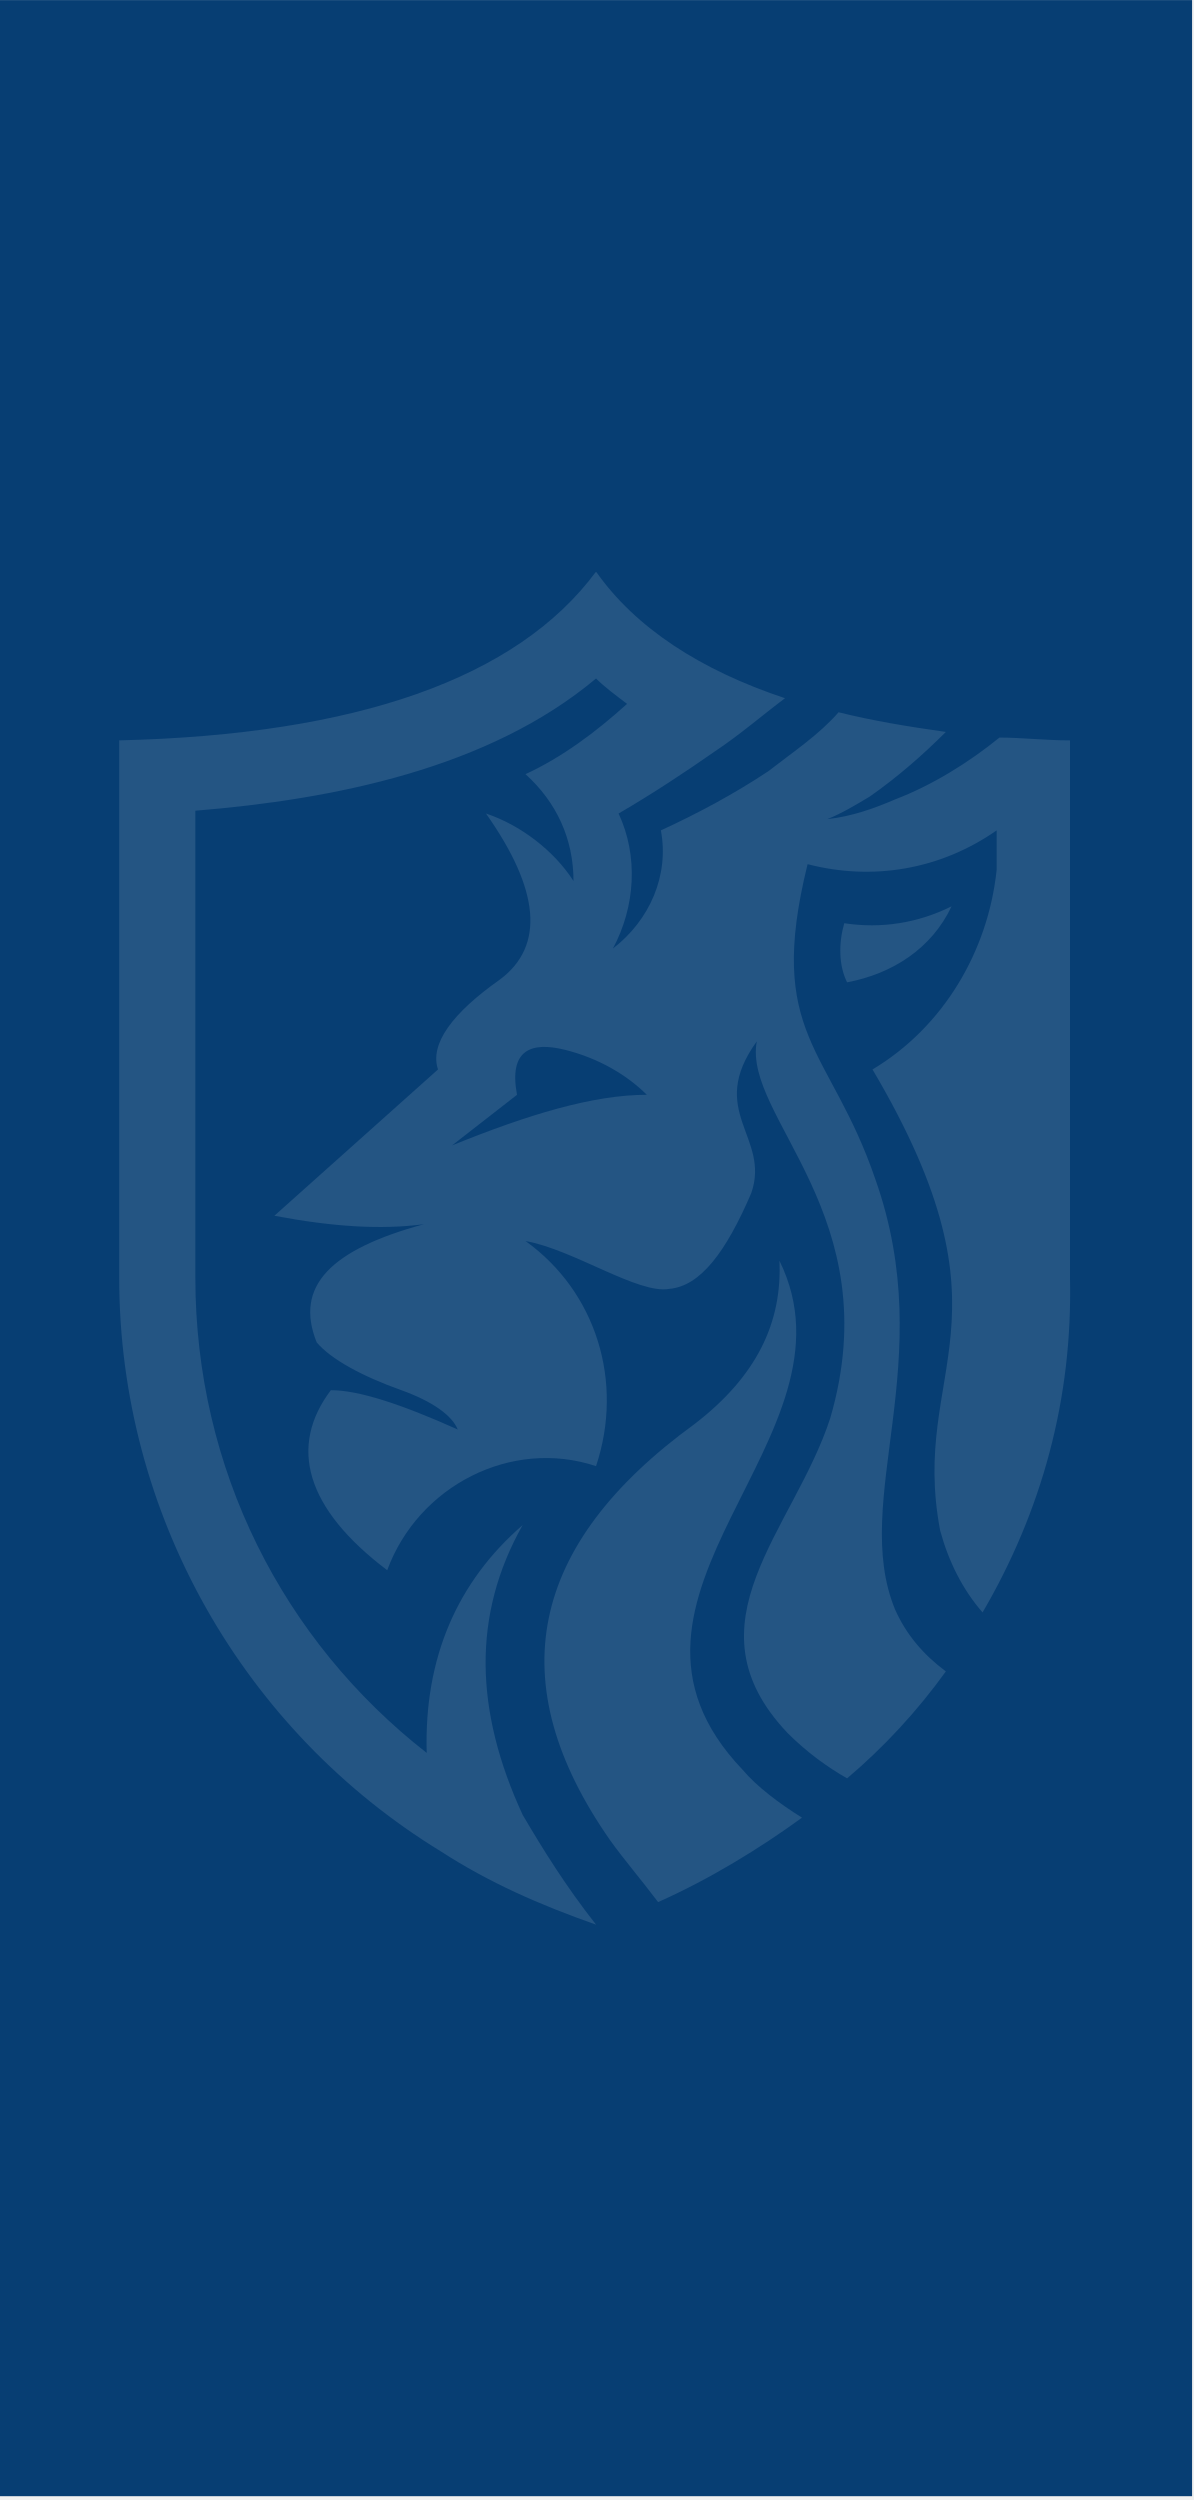
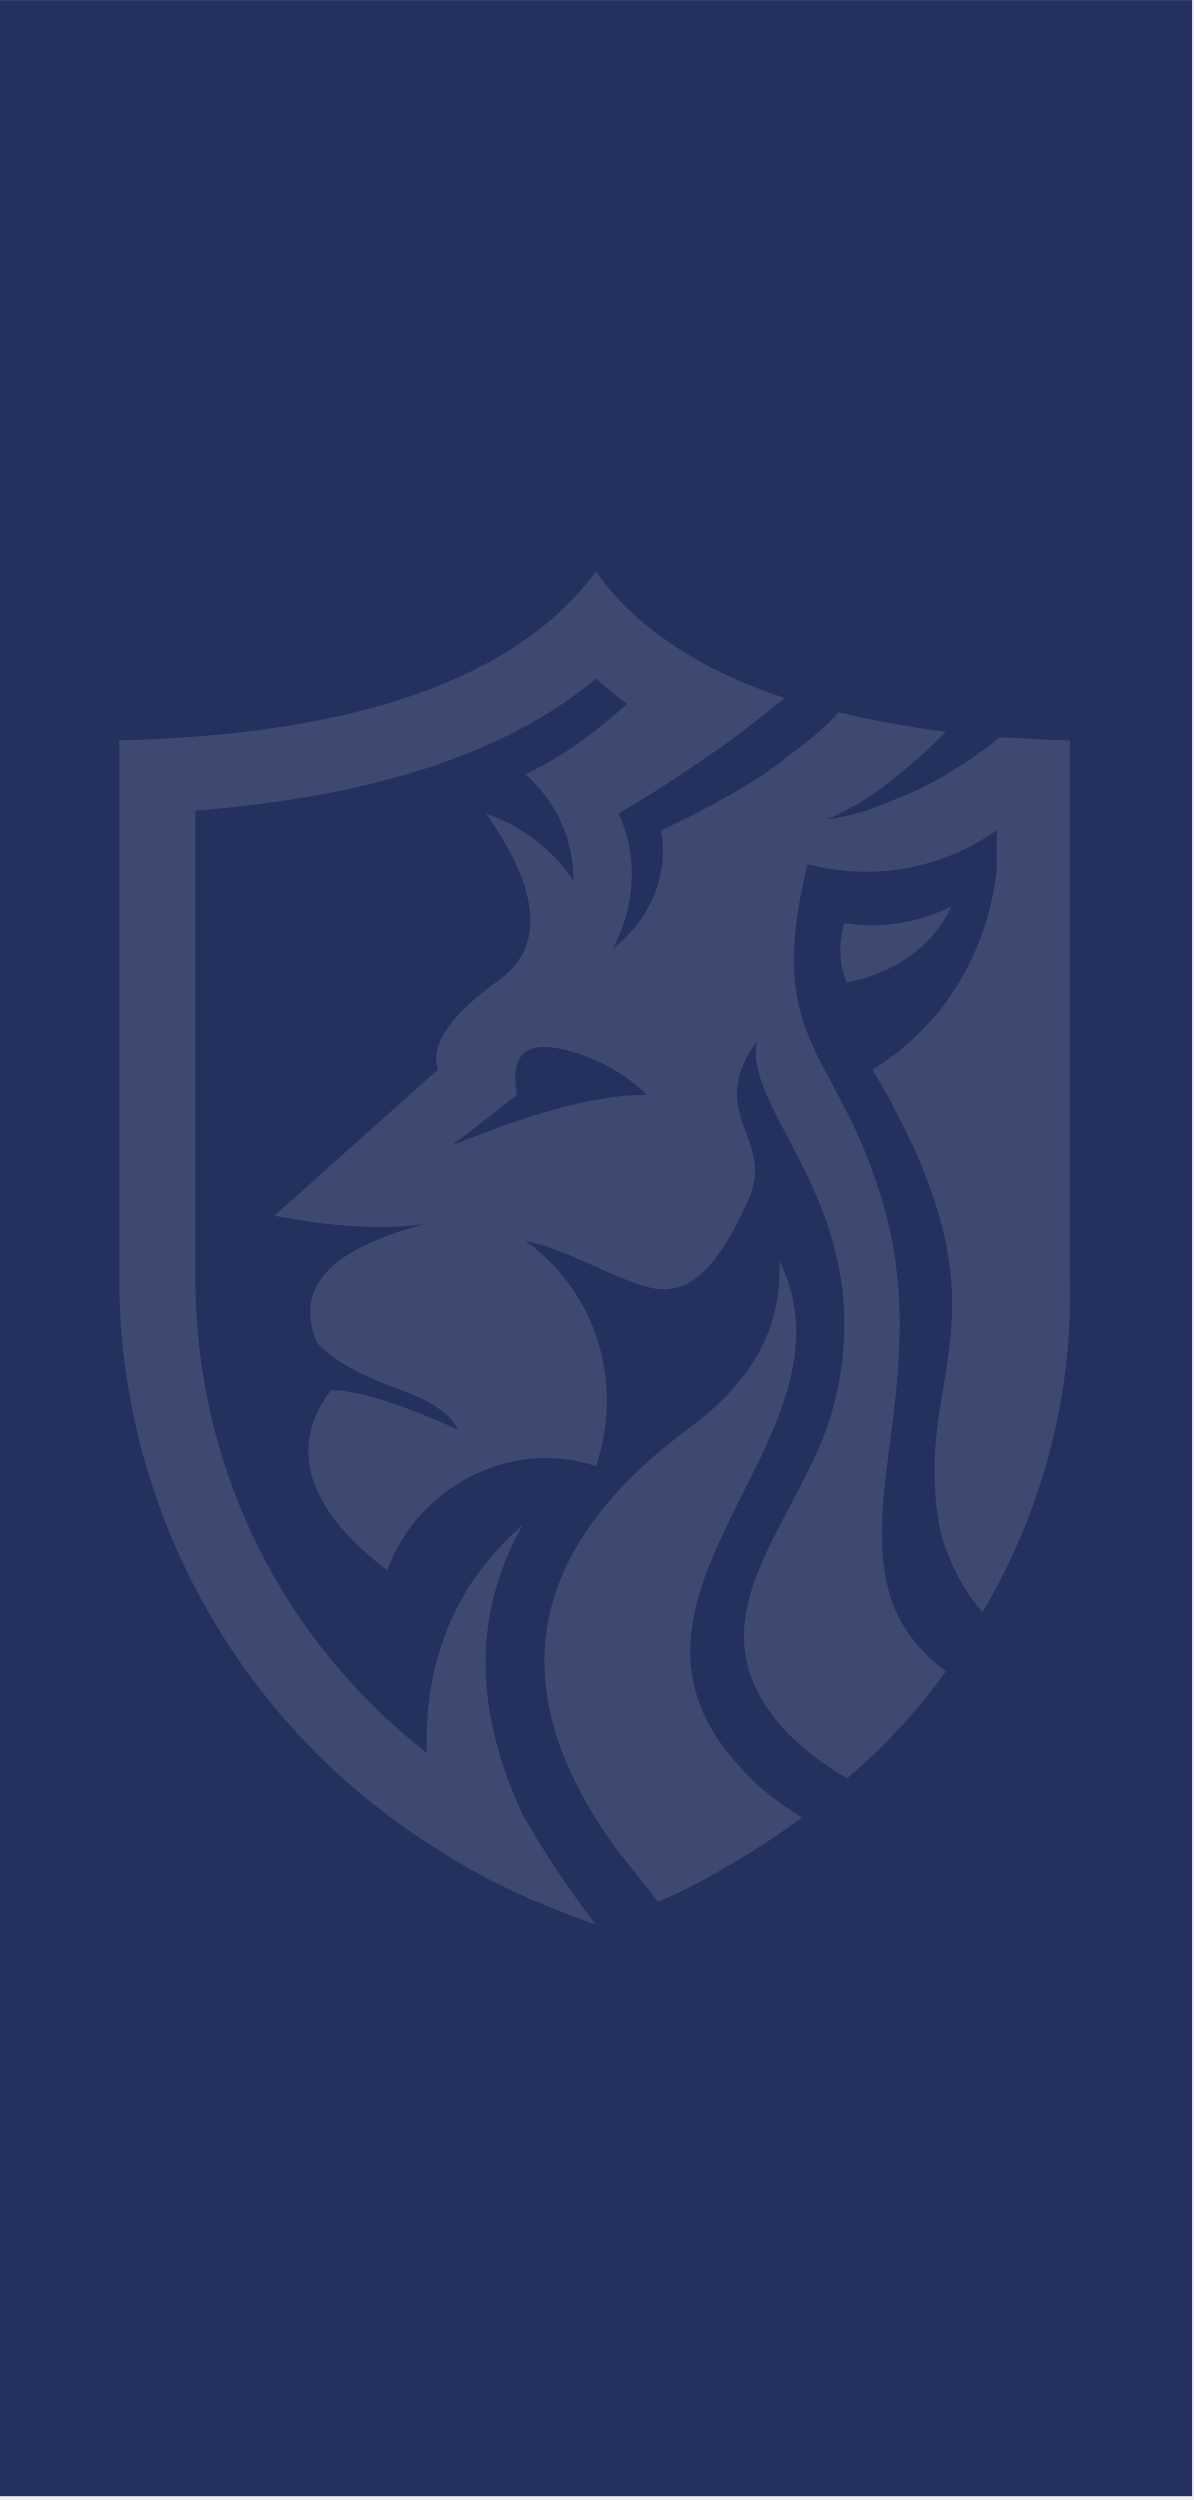
<svg xmlns="http://www.w3.org/2000/svg" width="213" zoomAndPan="magnify" viewBox="0 0 159.75 334.5" height="446" preserveAspectRatio="xMidYMid meet" version="1.0">
  <defs>
-     <filter x="0%" y="0%" width="100%" height="100%" id="2cf322db42">
+     <filter x="0%" y="0%" width="100%" height="100%" id="cc8d85a296">
      <feColorMatrix values="0 0 0 0 1 0 0 0 0 1 0 0 0 0 1 0 0 0 1 0" color-interpolation-filters="sRGB" />
    </filter>
-     <clipPath id="dcb1721906">
+     <clipPath id="92ad8be752">
      <path d="M 0 0.012 L 159.5 0.012 L 159.5 333.988 L 0 333.988 Z M 0 0.012 " clip-rule="nonzero" />
    </clipPath>
-     <mask id="d57b185fe3">
-       <g filter="url(#2cf322db42)">
+     <mask id="a11e7c5343">
+       <g filter="url(#cc8d85a296)">
        <rect x="-15.975" width="191.7" fill="#000000" y="-33.45" height="401.4" fill-opacity="0.12" />
      </g>
    </mask>
-     <clipPath id="dd04cc0904">
+     <clipPath id="620515cf76">
      <path d="M 0.949 0.562 L 128.25 0.562 L 128.25 181.668 L 0.949 181.668 Z M 0.949 0.562 " clip-rule="nonzero" />
    </clipPath>
-     <clipPath id="b2210b7715">
+     <clipPath id="8e610b7431">
      <rect x="0" width="129" y="0" height="182" />
    </clipPath>
  </defs>
-   <g clip-path="url(#dcb1721906)">
+   <g clip-path="url(#92ad8be752)">
    <path fill="#ffffff" d="M 0 0.012 L 159.5 0.012 L 159.5 333.988 L 0 333.988 Z M 0 0.012 " fill-opacity="1" fill-rule="nonzero" />
-     <path fill="#073e73" d="M 0 0.012 L 159.5 0.012 L 159.5 333.988 L 0 333.988 Z M 0 0.012 " fill-opacity="1" fill-rule="nonzero" />
+     <path fill="#24315e" d="M 0 0.012 L 159.5 0.012 L 159.5 333.988 L 0 333.988 Z M 0 0.012 " fill-opacity="1" fill-rule="nonzero" />
  </g>
-   <g mask="url(#d57b185fe3)">
+   <g mask="url(#a11e7c5343)">
    <g transform="matrix(1, 0, 0, 1, 15, 76)">
-       <g clip-path="url(#b2210b7715)">
-         <g clip-path="url(#dd04cc0904)">
+       <g clip-path="url(#8e610b7431)">
+         <g clip-path="url(#620515cf76)">
          <path fill="#ffffff" d="M 84.375 160.809 C 62.094 137.473 100.984 116.402 89.289 92.684 C 89.66 100.961 86.258 108.125 77.953 114.52 C 55.688 130.688 51.906 149.129 66.633 170.223 C 68.516 172.852 70.785 175.484 73.055 178.5 C 79.848 175.484 86.645 171.332 92.305 167.203 C 89.289 165.32 86.258 163.051 84.375 160.809 Z M 54.926 166.816 C 48.504 152.891 48.145 140.102 54.926 128.059 C 46.246 135.59 41.723 145.75 42.094 158.539 C 22.844 143.504 11.137 120.527 11.137 94.941 C 11.137 74.246 11.137 53.551 11.137 32.473 C 29.641 30.965 50.398 26.824 64.75 14.781 C 65.871 15.91 67.395 17.039 68.902 18.176 C 64.75 21.934 60.211 25.324 55.312 27.582 C 59.465 31.344 61.734 36.238 61.734 41.879 C 59.078 37.742 54.551 34.355 50.023 32.848 C 57.195 43.008 57.941 50.539 51.906 55.051 C 45.484 59.57 42.469 63.711 43.605 67.094 L 21.711 86.668 C 29.641 88.168 36.047 88.551 41.723 87.797 C 29.266 91.188 24.352 96.074 27.371 103.605 C 29.266 105.855 33.418 108.125 38.703 110.008 C 42.855 111.5 45.484 113.383 46.246 115.266 C 38.703 111.891 33.031 110.008 29.266 110.008 C 23.594 117.535 25.863 125.816 36.809 134.094 C 40.961 122.797 53.43 116.402 64.75 120.168 C 68.516 108.871 64.75 96.82 55.312 90.051 C 61.734 91.188 70.41 97.211 74.562 96.449 C 78.715 96.074 82.105 91.562 85.512 83.656 C 88.152 76.125 79.461 72.742 86.258 63.336 C 84.375 73.496 104 86.668 96.082 113.77 C 91.172 128.805 76.445 141.234 90.41 155.91 C 93.055 158.539 95.695 160.422 98.34 161.945 C 103.254 157.793 107.777 152.891 111.555 147.633 C 108.539 145.387 106.27 142.73 104.762 139.355 C 98.727 124.68 110.797 106.242 102.117 81.773 C 96.082 64.082 87.391 62.582 93.055 39.625 C 101.742 41.879 110.797 40.379 118.352 35.105 C 118.352 36.988 118.352 38.496 118.352 40.379 C 117.215 51.293 111.184 61.453 101.742 67.094 C 121.742 100.961 106.645 106.988 110.797 128.805 C 111.93 132.957 113.824 136.723 116.469 139.742 C 124.387 126.176 128.539 111.141 128.164 94.941 L 128.164 23.062 C 124.773 23.062 121.742 22.688 118.727 22.688 C 114.574 26.07 109.672 29.082 104.762 30.965 C 102.117 32.094 99.102 33.227 95.695 33.602 C 97.59 32.848 99.473 31.719 101.355 30.59 C 105.133 27.953 108.539 24.945 111.555 21.934 C 106.27 21.184 101.742 20.43 97.203 19.301 C 94.574 22.312 91.172 24.57 87.777 27.207 C 83.238 30.219 78.34 32.848 73.426 35.105 C 74.562 41.125 71.918 47.148 67.008 50.914 C 70.035 45.27 70.41 38.496 67.766 32.848 C 72.293 30.219 76.832 27.207 80.598 24.57 C 84 22.312 87.02 19.676 90.035 17.422 C 78.715 13.656 70.035 8.008 64.75 0.484 C 54.176 14.781 32.656 22.312 0.949 23.062 L 0.949 94.941 C 0.949 126.562 17.559 155.547 43.992 171.719 C 50.398 175.871 57.195 178.859 64.75 181.52 C 60.598 176.23 57.582 171.332 54.926 166.816 Z M 98.34 55.434 C 104.387 54.297 109.672 50.914 112.316 45.27 C 107.777 47.527 102.879 48.277 97.965 47.527 C 97.203 50.156 97.203 53.168 98.34 55.434 Z M 71.547 70.484 C 64.363 70.484 55.688 73.117 45.488 77.254 L 54.176 70.484 C 53.043 64.465 56.059 63.336 60.598 64.465 C 65.125 65.594 68.902 67.848 71.547 70.484 Z M 71.547 70.484 " fill-opacity="1" fill-rule="evenodd" />
        </g>
      </g>
    </g>
  </g>
</svg>
